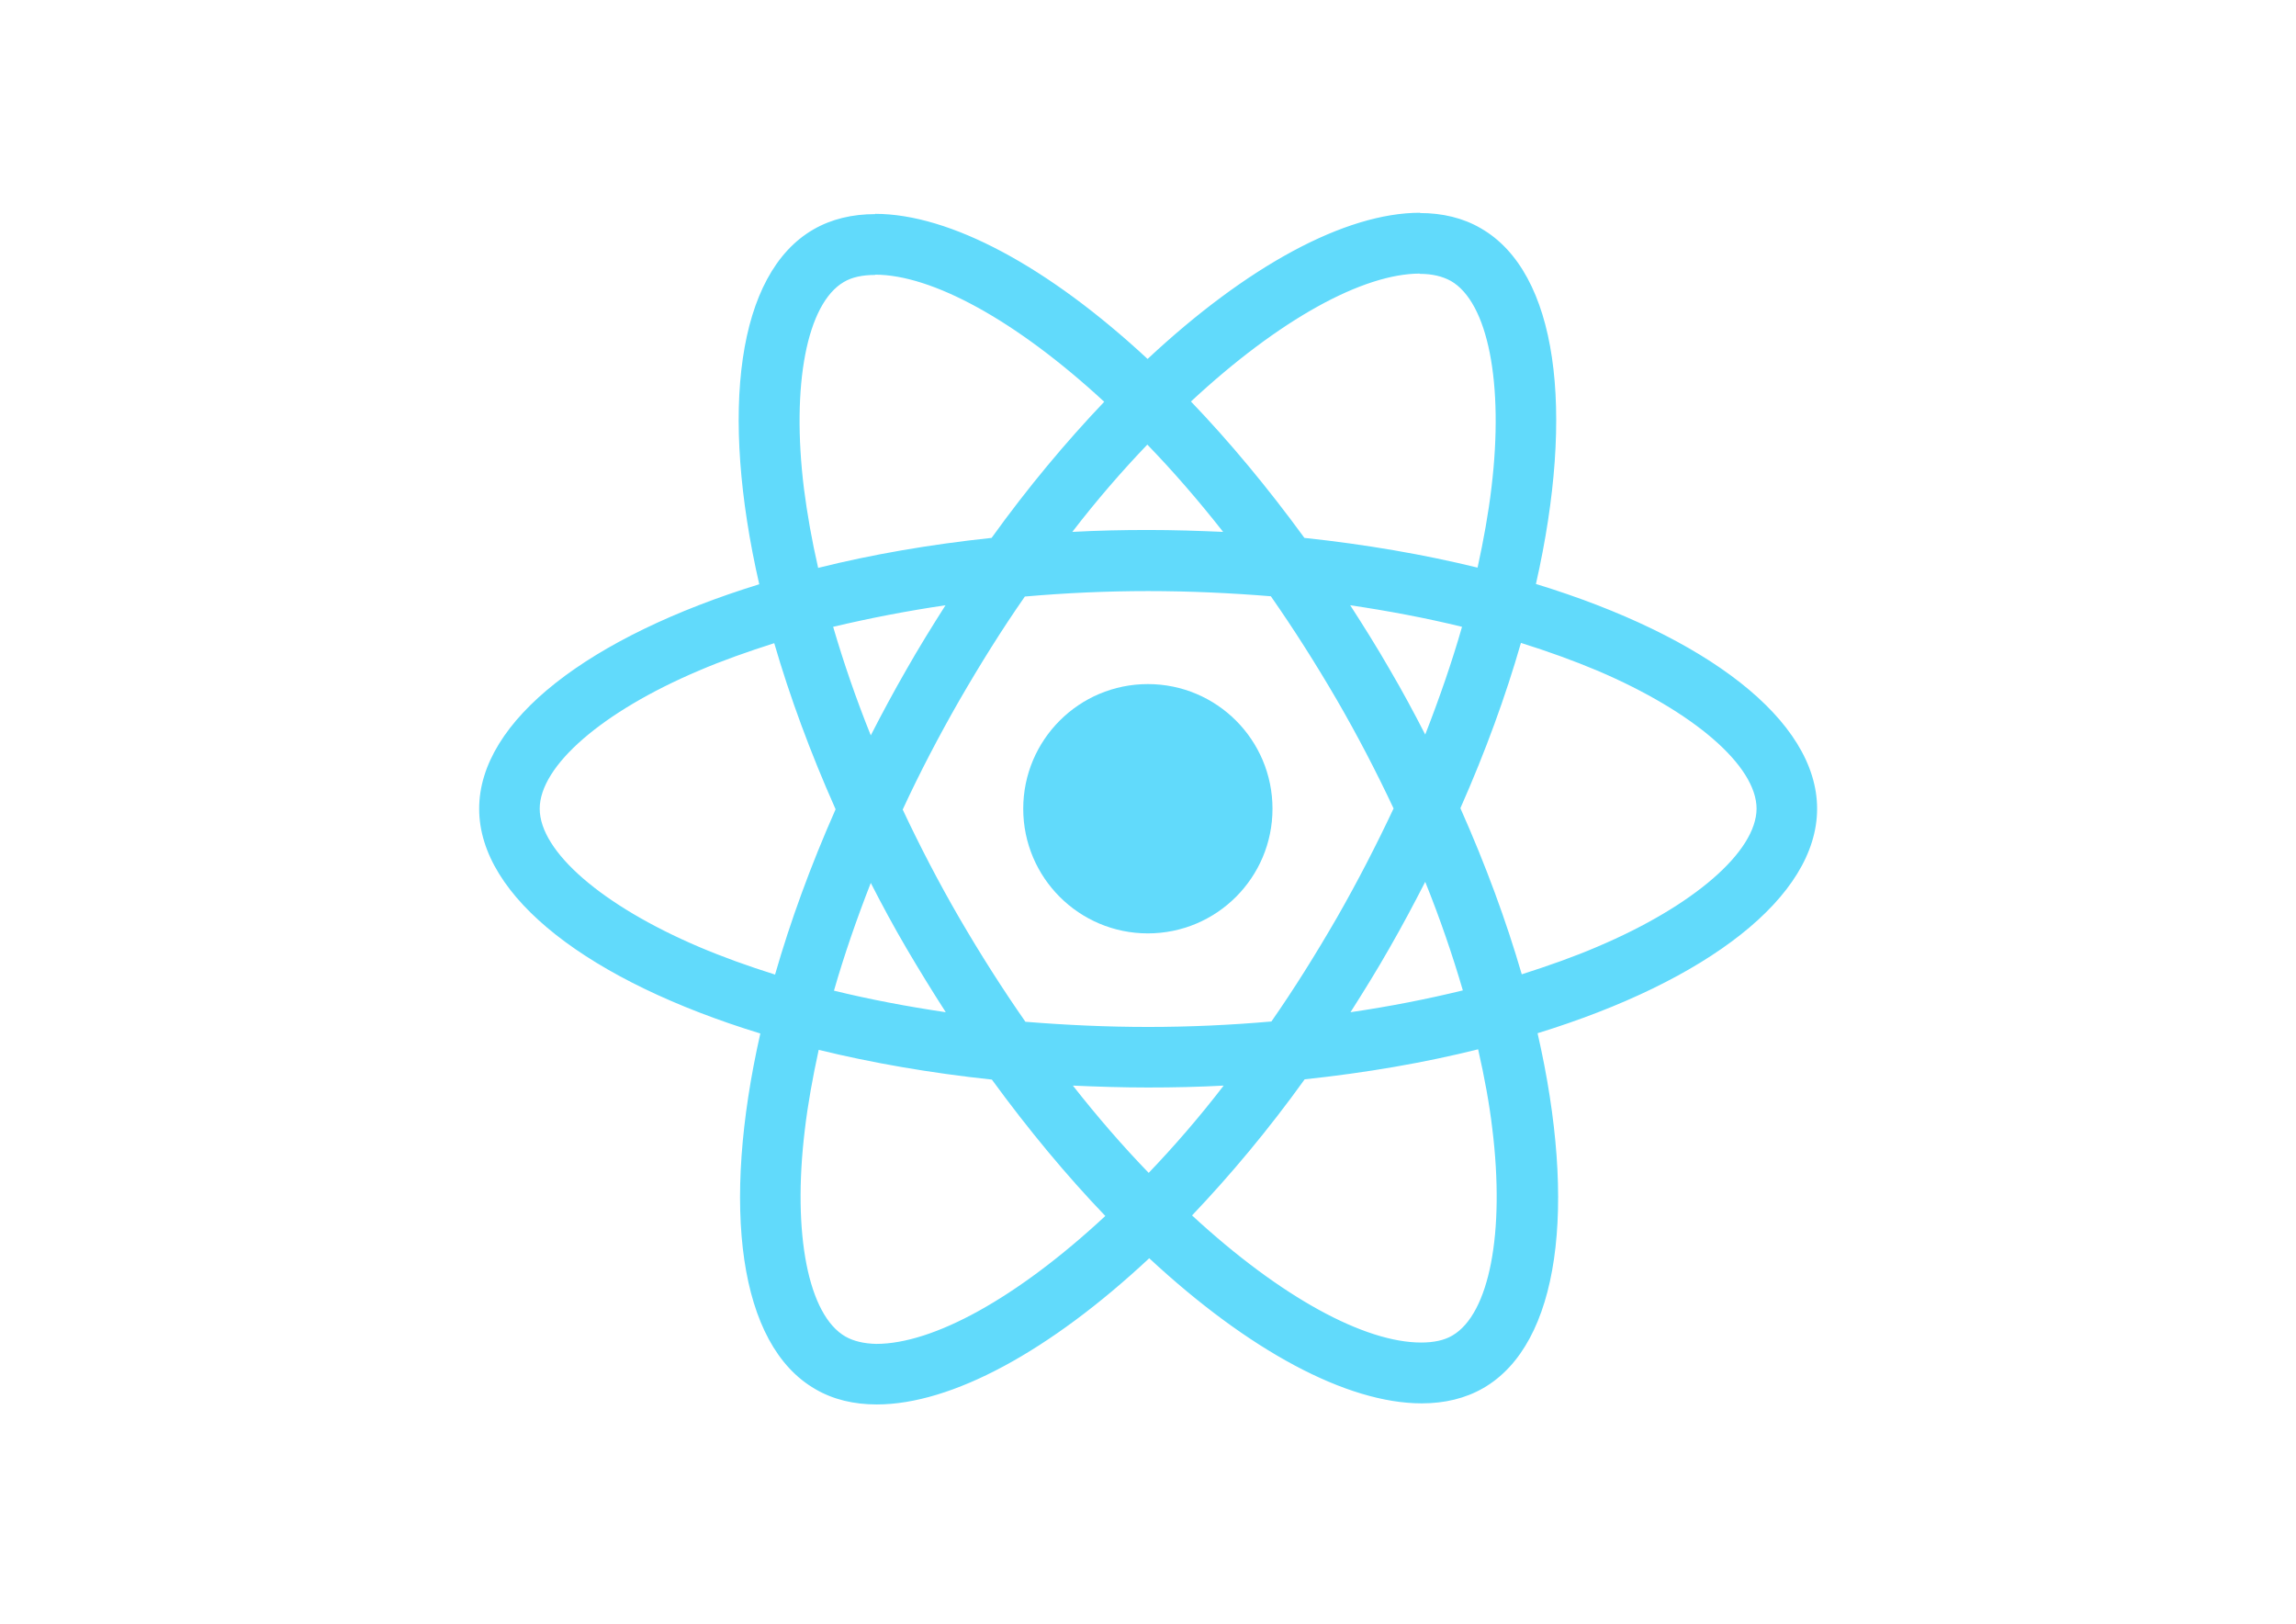
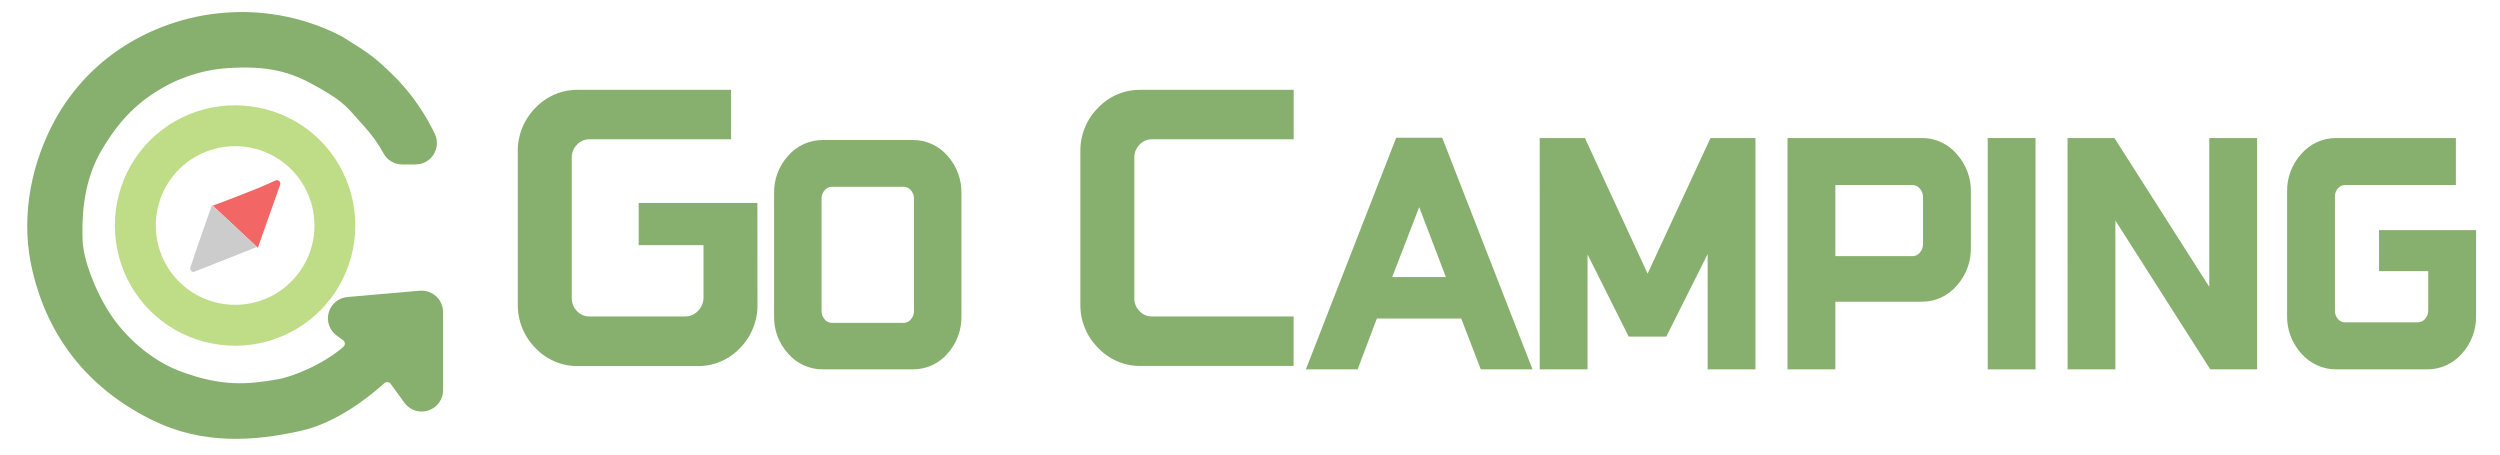
- <svg xmlns="http://www.w3.org/2000/svg" viewBox="0 0 841.9 595.3">
-   <g fill="#61DAFB">
-     <path d="M666.3 296.5c0-32.5-40.7-63.3-103.1-82.4 14.4-63.6 8-114.2-20.2-130.4-6.5-3.8-14.1-5.6-22.4-5.6v22.3c4.6 0 8.3.9 11.4 2.6 13.6 7.8 19.5 37.5 14.9 75.7-1.1 9.4-2.9 19.3-5.1 29.4-19.6-4.8-41-8.5-63.5-10.9-13.5-18.5-27.5-35.3-41.6-50 32.6-30.3 63.2-46.9 84-46.9V78c-27.5 0-63.5 19.6-99.9 53.6-36.4-33.8-72.4-53.2-99.9-53.2v22.3c20.7 0 51.4 16.5 84 46.6-14 14.7-28 31.4-41.3 49.9-22.6 2.4-44 6.1-63.6 11-2.3-10-4-19.7-5.2-29-4.7-38.2 1.1-67.9 14.6-75.8 3-1.8 6.9-2.6 11.5-2.6V78.5c-8.4 0-16 1.8-22.6 5.6-28.1 16.2-34.4 66.7-19.9 130.1-62.2 19.2-102.7 49.9-102.7 82.3 0 32.5 40.7 63.3 103.1 82.4-14.4 63.6-8 114.2 20.2 130.4 6.5 3.8 14.1 5.6 22.5 5.6 27.5 0 63.5-19.6 99.9-53.6 36.4 33.8 72.4 53.2 99.9 53.2 8.4 0 16-1.8 22.6-5.6 28.1-16.2 34.4-66.7 19.9-130.1 62-19.1 102.5-49.9 102.5-82.3zm-130.2-66.7c-3.7 12.9-8.3 26.2-13.5 39.5-4.1-8-8.4-16-13.1-24-4.6-8-9.5-15.8-14.4-23.4 14.2 2.1 27.9 4.7 41 7.9zm-45.8 106.5c-7.8 13.5-15.8 26.3-24.1 38.2-14.9 1.3-30 2-45.2 2-15.1 0-30.2-.7-45-1.9-8.3-11.9-16.4-24.6-24.2-38-7.6-13.1-14.5-26.4-20.8-39.8 6.2-13.4 13.2-26.8 20.7-39.9 7.8-13.5 15.8-26.3 24.1-38.2 14.9-1.3 30-2 45.2-2 15.1 0 30.2.7 45 1.9 8.3 11.9 16.4 24.6 24.2 38 7.6 13.1 14.5 26.4 20.8 39.8-6.3 13.4-13.2 26.8-20.7 39.9zm32.3-13c5.4 13.4 10 26.8 13.8 39.8-13.1 3.2-26.9 5.9-41.2 8 4.9-7.7 9.8-15.6 14.4-23.7 4.6-8 8.9-16.1 13-24.1zM421.2 430c-9.3-9.6-18.6-20.3-27.8-32 9 .4 18.2.7 27.5.7 9.4 0 18.7-.2 27.8-.7-9 11.7-18.3 22.4-27.5 32zm-74.4-58.9c-14.2-2.1-27.9-4.7-41-7.9 3.7-12.9 8.3-26.2 13.5-39.5 4.1 8 8.4 16 13.1 24 4.7 8 9.5 15.8 14.4 23.4zM420.7 163c9.3 9.6 18.6 20.3 27.8 32-9-.4-18.2-.7-27.5-.7-9.4 0-18.7.2-27.8.7 9-11.7 18.3-22.4 27.5-32zm-74 58.9c-4.9 7.7-9.8 15.6-14.4 23.7-4.6 8-8.9 16-13 24-5.4-13.4-10-26.8-13.8-39.8 13.1-3.1 26.9-5.8 41.2-7.9zm-90.5 125.2c-35.4-15.1-58.3-34.9-58.3-50.6 0-15.7 22.9-35.6 58.3-50.6 8.6-3.7 18-7 27.7-10.1 5.7 19.6 13.2 40 22.5 60.9-9.2 20.8-16.6 41.1-22.2 60.6-9.9-3.1-19.3-6.5-28-10.2zM310 490c-13.6-7.8-19.5-37.5-14.9-75.7 1.1-9.4 2.9-19.3 5.1-29.4 19.6 4.8 41 8.5 63.5 10.9 13.5 18.5 27.5 35.3 41.6 50-32.6 30.3-63.2 46.9-84 46.9-4.5-.1-8.3-1-11.3-2.7zm237.2-76.2c4.7 38.2-1.1 67.9-14.6 75.8-3 1.8-6.9 2.6-11.5 2.6-20.7 0-51.4-16.5-84-46.6 14-14.7 28-31.4 41.3-49.9 22.6-2.4 44-6.1 63.6-11 2.3 10.1 4.1 19.8 5.2 29.1zm38.5-66.7c-8.6 3.7-18 7-27.7 10.1-5.7-19.6-13.2-40-22.5-60.9 9.2-20.8 16.6-41.1 22.2-60.6 9.9 3.1 19.3 6.5 28.1 10.2 35.4 15.1 58.3 34.9 58.3 50.6-.1 15.7-23 35.6-58.4 50.6zM320.8 78.4z" />
-     <circle cx="420.9" cy="296.5" r="45.7" />
-     <path d="M520.5 78.1z" />
-   </g>
+ <svg xmlns="http://www.w3.org/2000/svg" id="圖層_1" data-name="圖層 1" viewBox="0 0 732 133">
+   <defs>
+     <style>.cls-1,.cls-5,.cls-6{fill:#87af6d;}.cls-1,.cls-6{stroke:#87af6d;}.cls-1,.cls-2,.cls-6{stroke-miterlimit:10;}.cls-1{stroke-width:5px;}.cls-2{fill:#bfdd87;stroke:#bfdd87;}.cls-2,.cls-6{stroke-width:2px;}.cls-3{fill:#f26666;}.cls-4{fill:#ccc;}</style>
+   </defs>
+   <path class="cls-1" d="M121.66,45.65h-3.92a3.7,3.7,0,0,1-3.28-2,41.82,41.82,0,0,0-5.95-8.3c-5.13-5.65-5.68-7.14-13.87-11.82-7.19-4.1-13.87-6.83-26.7-6.16A46.92,46.92,0,0,0,43.8,25.11c-7.16,4.54-12.4,10.92-16.44,18S21.2,59,21.71,70.81c.25,5.65,3.6,14.9,8.22,22.09,4.85,7.54,12.82,14.61,21.57,18C64.86,116,73.07,115,81.69,113.53c4.85-.81,14.26-4.65,20.51-10.1a3.75,3.75,0,0,0-.31-5.87l-1.8-1.3A3.76,3.76,0,0,1,102,89.45l21.14-1.84a3.76,3.76,0,0,1,4.1,3.75v22.88a3.77,3.77,0,0,1-6.81,2.22l-4-5.53a3.77,3.77,0,0,0-5.55-.59c-4.53,4.06-13.6,11.21-23.35,13.37-13.12,2.92-27.73,4.11-42.11-3.08C27,111.48,16.26,96.87,12,79,8.65,65.3,11,50.68,17.35,38.12A57.07,57.07,0,0,1,37.67,15.63,61.56,61.56,0,0,1,67.94,6.1a60.94,60.94,0,0,1,30.64,6.59l.34.19c8.07,5,9.37,5.84,15.75,12.23a59.68,59.68,0,0,1,10.38,15.14A3.76,3.76,0,0,1,121.66,45.65Z" />
+   <path class="cls-2" d="M98.44,48.86A34.1,34.1,0,0,0,86,36.41a34.46,34.46,0,0,0-34.33,0A34.1,34.1,0,0,0,39.21,48.86a34.46,34.46,0,0,0,0,34.33A34.1,34.1,0,0,0,51.66,95.64a34.39,34.39,0,0,0,34.33,0A34.1,34.1,0,0,0,98.44,83.19a34.39,34.39,0,0,0,0-34.33ZM89.8,78.18A24.22,24.22,0,0,1,81,87a24.35,24.35,0,0,1-24.31,0,24.22,24.22,0,0,1-8.82-8.82,24.35,24.35,0,0,1,0-24.31,24.22,24.22,0,0,1,8.82-8.82,24.35,24.35,0,0,1,24.31,0,24.22,24.22,0,0,1,8.82,8.82,24.35,24.35,0,0,1,0,24.31Z" />
+   <path class="cls-3" d="M82,54.15l-6.5,18.41L62.28,60.21s12.5-4.55,18.4-7.37A1,1,0,0,1,82,54.15Z" />
+   <path class="cls-4" d="M57.17,79.46,75.25,72.3,62.07,60.05s-4.34,12.08-6.28,18.13C55.49,79.14,56.32,80,57.17,79.46Z" />
+   <path class="cls-5" d="M221.79,89a17.81,17.81,0,0,1-5.12,12.91,16.78,16.78,0,0,1-12.53,5.28H169.27a16.84,16.84,0,0,1-12.48-5.28A17.74,17.74,0,0,1,151.61,89V44.49a17.77,17.77,0,0,1,5.18-12.92,16.87,16.87,0,0,1,12.48-5.27h44.79V40.78H172.54a4.89,4.89,0,0,0-3.6,1.57,5.16,5.16,0,0,0-1.53,3.71V87.27a5.27,5.27,0,0,0,1.53,3.82,4.85,4.85,0,0,0,3.6,1.57h28A5.19,5.19,0,0,0,204.41,91a5.54,5.54,0,0,0,1.58-4V71.78H187V59.42h34.76Z" />
+   <path class="cls-6" d="M227.65,56.66a14.85,14.85,0,0,1,3.89-10.41,12.33,12.33,0,0,1,9.4-4.25h26.28a12.29,12.29,0,0,1,9.44,4.25,15,15,0,0,1,3.85,10.41V92.49a15,15,0,0,1-3.85,10.41,12.29,12.29,0,0,1-9.44,4.25H240.94a12.33,12.33,0,0,1-9.4-4.25,14.85,14.85,0,0,1-3.89-10.41ZM239.55,91a4.65,4.65,0,0,0,1.19,3.22,3.78,3.78,0,0,0,2.91,1.31h20.86a3.8,3.8,0,0,0,2.91-1.31A4.65,4.65,0,0,0,268.61,91V58.2A4.65,4.65,0,0,0,267.42,55a3.8,3.8,0,0,0-2.91-1.31H243.65A3.78,3.78,0,0,0,240.74,55a4.65,4.65,0,0,0-1.19,3.22Z" />
+   <path class="cls-5" d="M378.77,107.15H334a16.83,16.83,0,0,1-12.47-5.28A17.7,17.7,0,0,1,316.33,89V44.49a17.73,17.73,0,0,1,5.18-12.92A16.86,16.86,0,0,1,334,26.3h44.79V40.78H337.25a4.85,4.85,0,0,0-3.59,1.57,5.16,5.16,0,0,0-1.53,3.71V87.39a5.13,5.13,0,0,0,1.53,3.7,4.82,4.82,0,0,0,3.59,1.57h41.52Z" />
+   <path class="cls-6" d="M447.26,107.15h-13l-5.72-14.88H402.45l-5.63,14.88h-13l25.68-65.83h12.09Zm-31.72-49.3-9.36,24.28h18.63Z" />
+   <path class="cls-6" d="M451.82,41.42h11.6l19,41.08,19.05-41.08H513v65.73H501v-37L487.27,97.56H477.5L463.83,70.27v36.88h-12Z" />
+   <path class="cls-6" d="M524.38,41.42h38.27a12.3,12.3,0,0,1,9.52,4.33,15.1,15.1,0,0,1,3.9,10.46V72.46A15.19,15.19,0,0,1,572.17,83a12.31,12.31,0,0,1-9.52,4.34H536.39v19.81h-12ZM559.91,76a3.8,3.8,0,0,0,2.94-1.33,4.65,4.65,0,0,0,1.21-3.24V57.76a4.65,4.65,0,0,0-1.21-3.24,3.83,3.83,0,0,0-2.94-1.33H536.39V76Z" />
+   <path class="cls-6" d="M583,41.42h12v65.73H583Z" />
+   <path class="cls-6" d="M606.38,41.42h12.18l29.32,46v-46h12v65.73H647.71l-29.32-46v46h-12Z" />
+   <path class="cls-6" d="M724,92.36a15.08,15.08,0,0,1-3.89,10.5,12.38,12.38,0,0,1-9.53,4.29h-26.5a12.42,12.42,0,0,1-9.49-4.29,15,15,0,0,1-3.93-10.5V56.21a15,15,0,0,1,3.93-10.5,12.42,12.42,0,0,1,9.49-4.29h34V53.19H686.56a3.58,3.58,0,0,0-2.73,1.28,4.31,4.31,0,0,0-1.16,3V91a4.41,4.41,0,0,0,1.16,3.1,3.54,3.54,0,0,0,2.73,1.28h21.29a3.82,3.82,0,0,0,2.94-1.32,4.64,4.64,0,0,0,1.2-3.24V78.39H697.58v-10H724Z" />
+   <path class="cls-5" d="M107.5,95a1.5,1.5,0,0,0,0-3,1.5,1.5,0,0,0,0,3Z" />
+   <path class="cls-5" d="M107.5,98.5a1.5,1.5,0,0,0,0-3,1.5,1.5,0,0,0,0,3Z" />
</svg>
